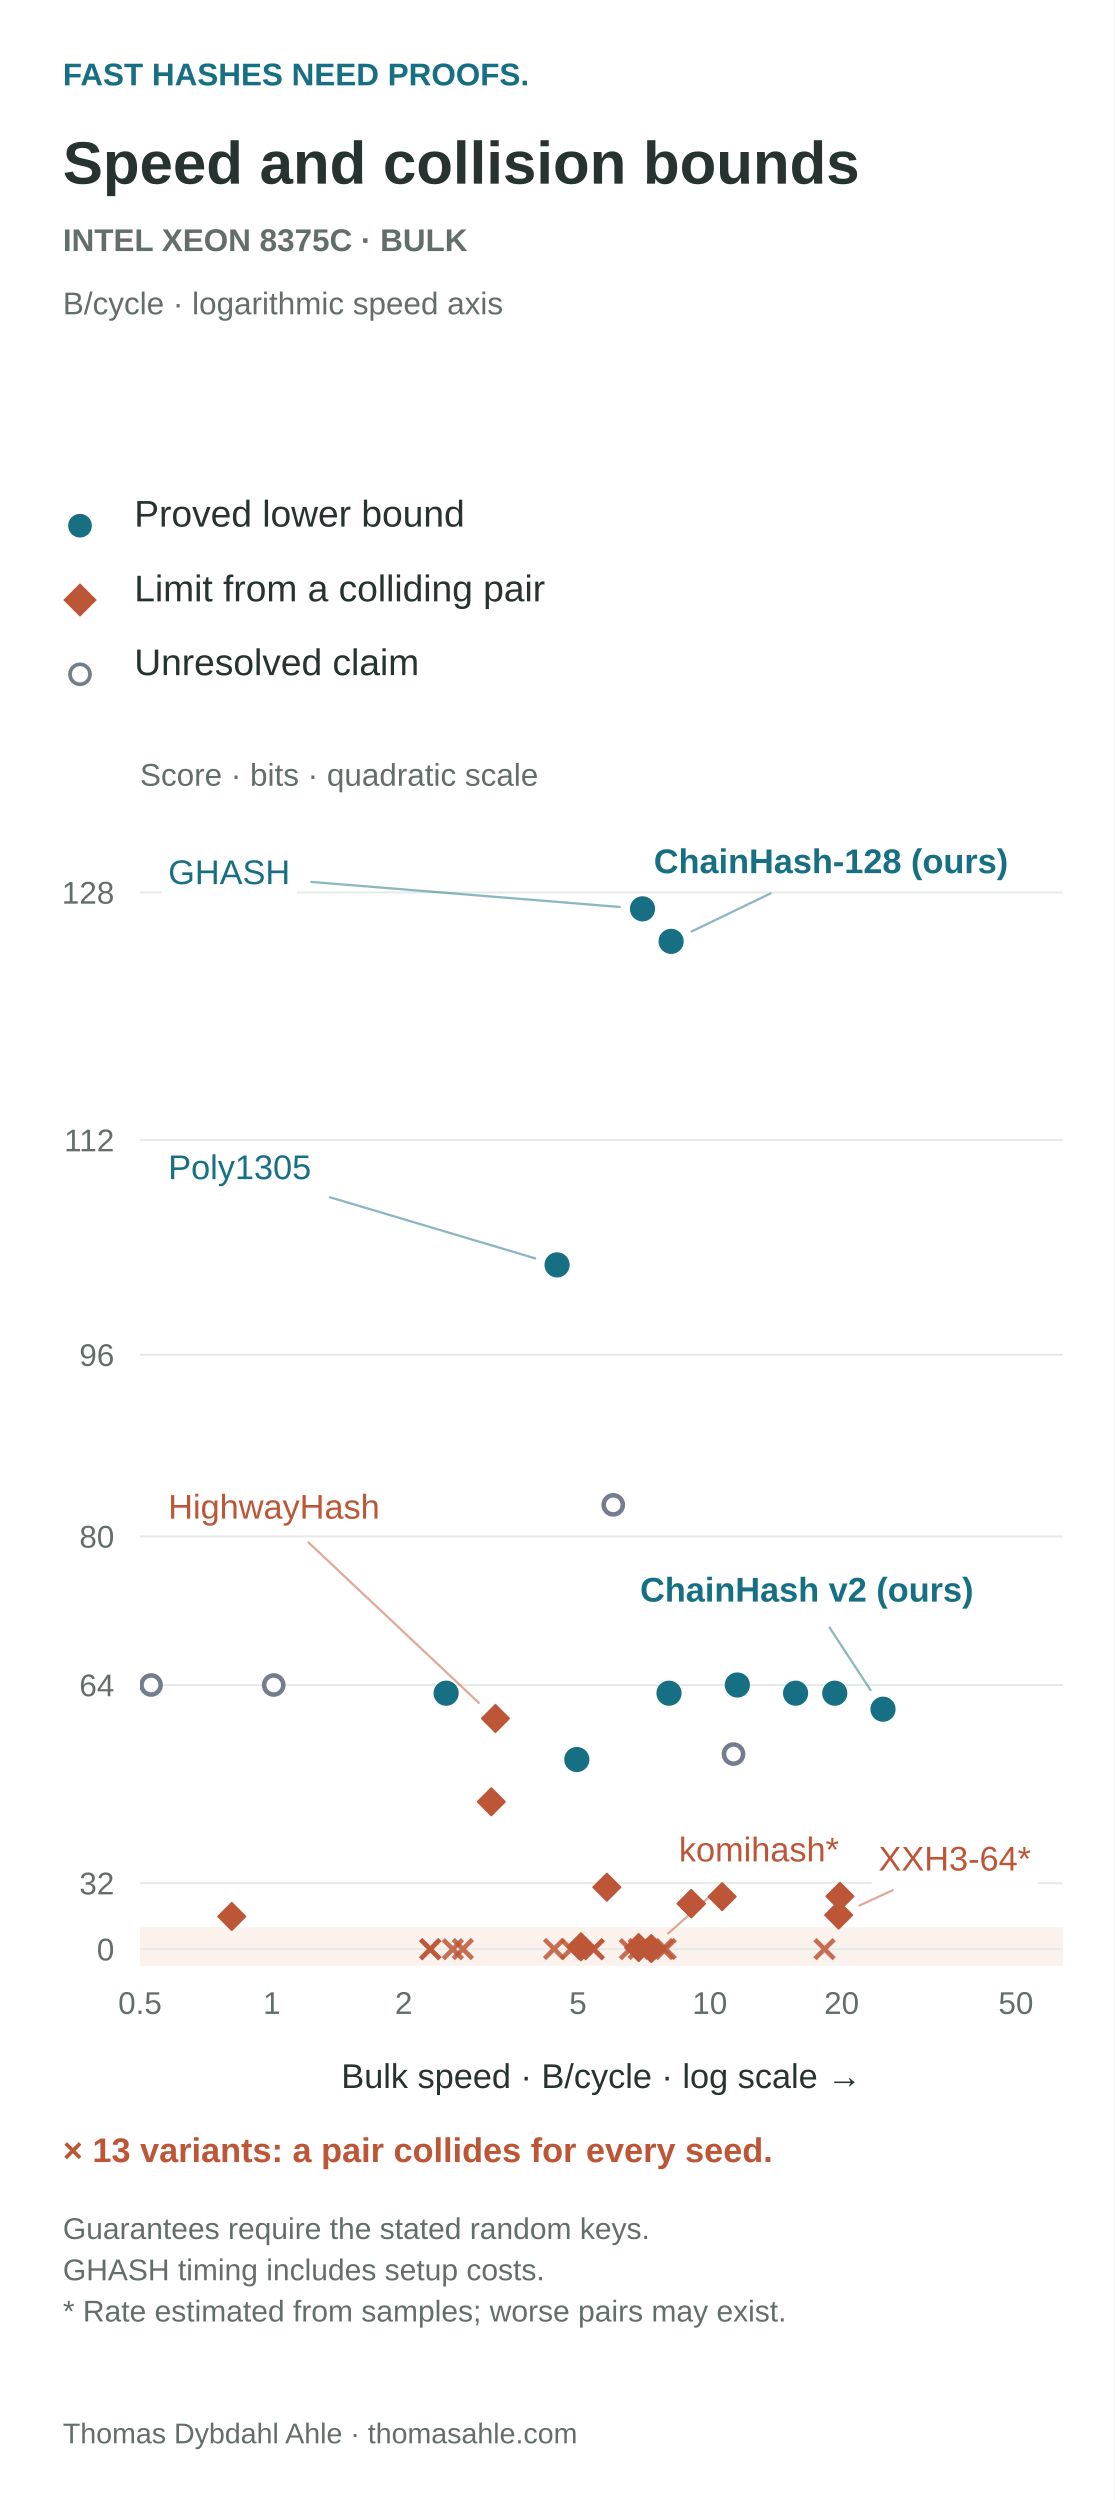
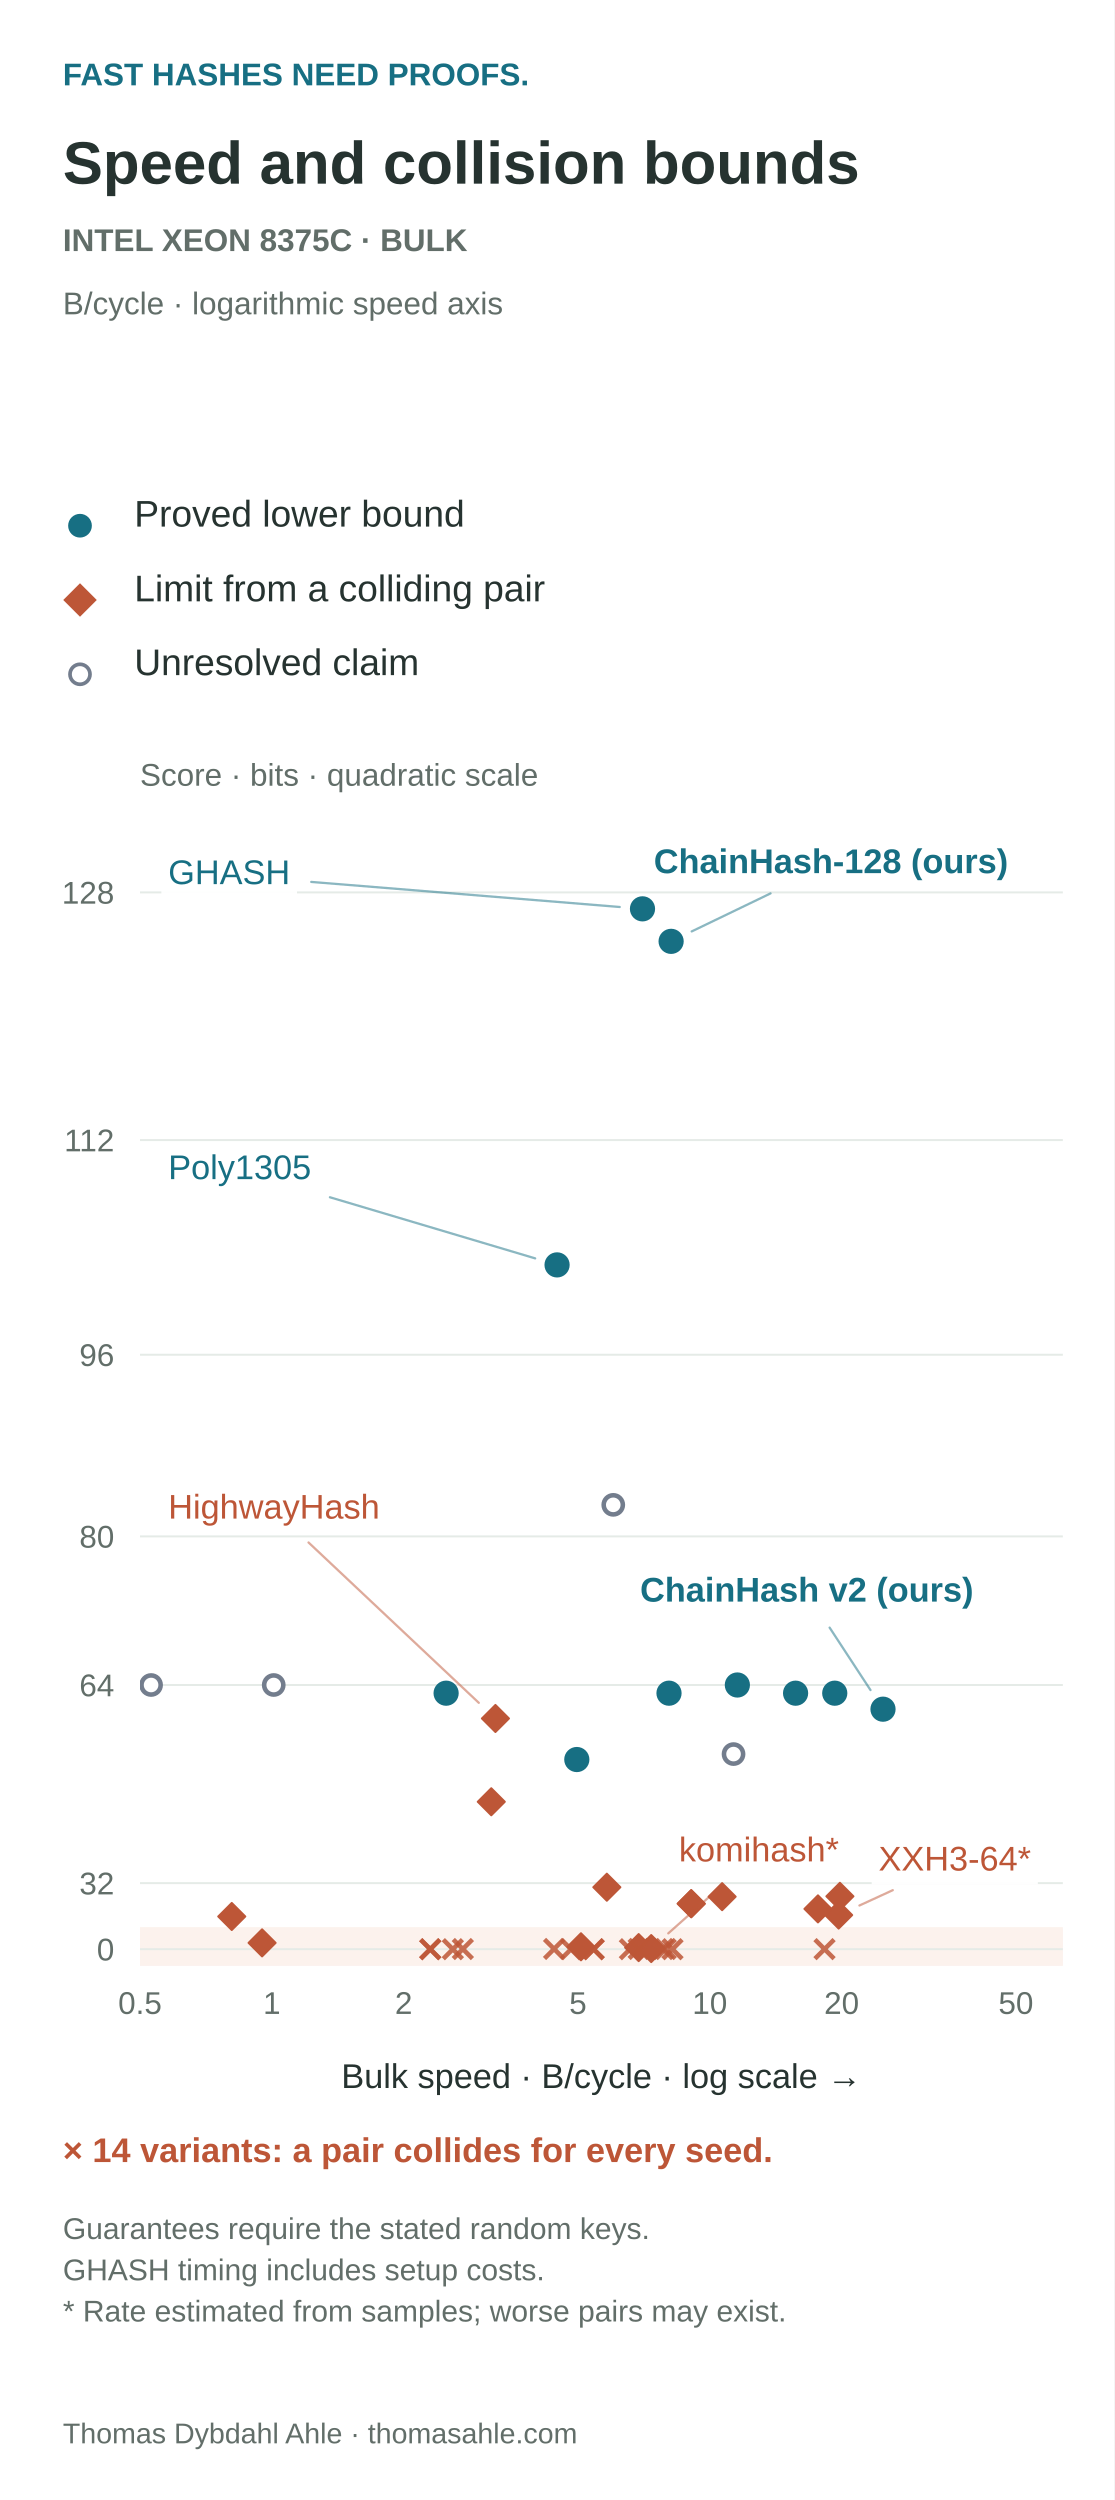
<svg xmlns="http://www.w3.org/2000/svg" xmlns:xlink="http://www.w3.org/1999/xlink" width="390pt" height="875pt" viewBox="0 0 390 875" version="1.1" role="img" aria-label="Fast hashes need proofs: collision bounds versus bulk speed on INTEL XEON 8375C. Quadratic collision-score scale; logarithmic speed axis.">
  <defs>
    <style type="text/css">*{stroke-linejoin: round; stroke-linecap: butt}</style>
  </defs>
  <g id="figure_1">
    <g id="patch_1">
      <path d="M 0 875  L 390 875  L 390 0  L 0 0  z " style="fill: #ffffff" />
    </g>
    <g id="axes_1">
      <g id="patch_2">
        <path d="M 49 688  L 372 688  L 372 295  L 49 295  z " style="fill: #ffffff" />
      </g>
      <g id="patch_3">
        <path d="M 49 688  L 372 688  L 372 674.996  L 49 674.996  z " clip-path="url(#p1d51c49882)" style="fill: #fcf2ed; stroke: #fcf2ed; stroke-linejoin: miter" />
      </g>
      <g id="matplotlib.axis_1">
        <g id="xtick_1">
          <g id="line2d_1" />
          <g id="text_1">
            <text style="fill: #626e69; font: 11px 'Arial', 'DejaVu Sans', sans-serif; text-anchor: middle" x="49" y="704.874" transform="rotate(-0 49 704.8736)">0.5</text>
          </g>
        </g>
        <g id="xtick_2">
          <g id="line2d_2" />
          <g id="text_2">
            <text style="fill: #626e69; font: 11px 'Arial', 'DejaVu Sans', sans-serif; text-anchor: middle" x="95.143" y="704.874" transform="rotate(-0 95.14286 704.8736)">1</text>
          </g>
        </g>
        <g id="xtick_3">
          <g id="line2d_3" />
          <g id="text_3">
            <text style="fill: #626e69; font: 11px 'Arial', 'DejaVu Sans', sans-serif; text-anchor: middle" x="141.286" y="704.874" transform="rotate(-0 141.2857 704.8736)">2</text>
          </g>
        </g>
        <g id="xtick_4">
          <g id="line2d_4" />
          <g id="text_4">
            <text style="fill: #626e69; font: 11px 'Arial', 'DejaVu Sans', sans-serif; text-anchor: middle" x="202.283" y="704.874" transform="rotate(-0 202.2833 704.8736)">5</text>
          </g>
        </g>
        <g id="xtick_5">
          <g id="line2d_5" />
          <g id="text_5">
            <text style="fill: #626e69; font: 11px 'Arial', 'DejaVu Sans', sans-serif; text-anchor: middle" x="248.426" y="704.874" transform="rotate(-0 248.4261 704.8736)">10</text>
          </g>
        </g>
        <g id="xtick_6">
          <g id="line2d_6" />
          <g id="text_6">
            <text style="fill: #626e69; font: 11px 'Arial', 'DejaVu Sans', sans-serif; text-anchor: middle" x="294.569" y="704.874" transform="rotate(-0 294.569 704.8736)">20</text>
          </g>
        </g>
        <g id="xtick_7">
          <g id="line2d_7" />
          <g id="text_7">
            <text style="fill: #626e69; font: 11px 'Arial', 'DejaVu Sans', sans-serif; text-anchor: middle" x="355.567" y="704.874" transform="rotate(-0 355.5665 704.8736)">50</text>
          </g>
        </g>
        <g id="text_8">
          <text style="fill: #263330; font: 12px 'Arial', 'DejaVu Sans', sans-serif; text-anchor: middle" x="210.5" y="730.795" transform="rotate(-0 210.5 730.7955)">Bulk speed · B/cycle · log scale  →</text>
        </g>
      </g>
      <g id="matplotlib.axis_2">
        <g id="ytick_1">
          <g id="line2d_8">
            <path d="M 49 682.221  L 372 682.221  " clip-path="url(#p1d51c49882)" style="fill: none; stroke: #e5ebe7; stroke-width: 0.7; stroke-linecap: square" />
          </g>
          <g id="line2d_9" />
          <g id="text_9">
            <text style="fill: #626e69; font: 11px 'Arial', 'DejaVu Sans', sans-serif; text-anchor: end" x="40" y="686.157" transform="rotate(-0 40 686.1574)">0</text>
          </g>
        </g>
        <g id="ytick_2">
          <g id="line2d_10">
            <path d="M 49 659.103  L 372 659.103  " clip-path="url(#p1d51c49882)" style="fill: none; stroke: #e5ebe7; stroke-width: 0.7; stroke-linecap: square" />
          </g>
          <g id="line2d_11" />
          <g id="text_10">
            <text style="fill: #626e69; font: 11px 'Arial', 'DejaVu Sans', sans-serif; text-anchor: end" x="40" y="663.04" transform="rotate(-0 40 663.0397)">32</text>
          </g>
        </g>
        <g id="ytick_3">
          <g id="line2d_12">
            <path d="M 49 589.75  L 372 589.75  " clip-path="url(#p1d51c49882)" style="fill: none; stroke: #e5ebe7; stroke-width: 0.7; stroke-linecap: square" />
          </g>
          <g id="line2d_13" />
          <g id="text_11">
            <text style="fill: #626e69; font: 11px 'Arial', 'DejaVu Sans', sans-serif; text-anchor: end" x="40" y="593.687" transform="rotate(-0 40 593.6868)">64</text>
          </g>
        </g>
        <g id="ytick_4">
          <g id="line2d_14">
            <path d="M 49 537.735  L 372 537.735  " clip-path="url(#p1d51c49882)" style="fill: none; stroke: #e5ebe7; stroke-width: 0.7; stroke-linecap: square" />
          </g>
          <g id="line2d_15" />
          <g id="text_12">
            <text style="fill: #626e69; font: 11px 'Arial', 'DejaVu Sans', sans-serif; text-anchor: end" x="40" y="541.672" transform="rotate(-0 40 541.6721)">80</text>
          </g>
        </g>
        <g id="ytick_5">
          <g id="line2d_16">
            <path d="M 49 474.162  L 372 474.162  " clip-path="url(#p1d51c49882)" style="fill: none; stroke: #e5ebe7; stroke-width: 0.7; stroke-linecap: square" />
          </g>
          <g id="line2d_17" />
          <g id="text_13">
            <text style="fill: #626e69; font: 11px 'Arial', 'DejaVu Sans', sans-serif; text-anchor: end" x="40" y="478.099" transform="rotate(-0 40 478.0986)">96</text>
          </g>
        </g>
        <g id="ytick_6">
          <g id="line2d_18">
            <path d="M 49 399.029  L 372 399.029  " clip-path="url(#p1d51c49882)" style="fill: none; stroke: #e5ebe7; stroke-width: 0.7; stroke-linecap: square" />
          </g>
          <g id="line2d_19" />
          <g id="text_14">
            <text style="fill: #626e69; font: 11px 'Arial', 'DejaVu Sans', sans-serif; text-anchor: end" x="40" y="402.966" transform="rotate(-0 40 402.9662)">112</text>
          </g>
        </g>
        <g id="ytick_7">
          <g id="line2d_20">
            <path d="M 49 312.338  L 372 312.338  " clip-path="url(#p1d51c49882)" style="fill: none; stroke: #e5ebe7; stroke-width: 0.7; stroke-linecap: square" />
          </g>
          <g id="line2d_21" />
          <g id="text_15">
            <text style="fill: #626e69; font: 11px 'Arial', 'DejaVu Sans', sans-serif; text-anchor: end" x="40" y="316.275" transform="rotate(-0 40 316.275)">128</text>
          </g>
        </g>
      </g>
      <g id="point-city" data-point-id="city" data-speed="5.43" data-bits="0.0" tabindex="0" role="button" aria-label="CityHash64 v1.1.1: 0 bits bits; 5.43 B/cycle. Inspect result.">
        <defs>
          <path id="mbed47526d4" d="M -3.354 3.354  L 3.354 -3.354  M -3.354 -3.354  L 3.354 3.354  " style="stroke: #bd5637; stroke-opacity: 0.85; stroke-width: 1.6" />
        </defs>
        <g clip-path="url(#p1d51c49882)">
          <use xlink:href="#mbed47526d4" x="207.775" y="682.221" style="fill: #bd5637; fill-opacity: 0.85; stroke: #bd5637; stroke-opacity: 0.85; stroke-width: 1.6" />
        </g>
        <circle cx="207.775" cy="682.221" r="12" fill="transparent" class="point-hit" />
        <circle cx="207.775" cy="682.221" r="10" fill="none" stroke="#263330" stroke-width="1.4" opacity="0" class="point-ring" />
      </g>
      <g id="point-farm" data-point-id="farm" data-speed="5.43" data-bits="0.0" tabindex="0" role="button" aria-label="FarmHash64 NA v1.1: 0 bits bits; 5.43 B/cycle. Inspect result.">
        <g clip-path="url(#p1d51c49882)">
          <use xlink:href="#mbed47526d4" x="207.775" y="682.221" style="fill: #bd5637; fill-opacity: 0.85; stroke: #bd5637; stroke-opacity: 0.85; stroke-width: 1.6" />
        </g>
        <circle cx="207.775" cy="682.221" r="12" fill="transparent" class="point-hit" />
        <circle cx="207.775" cy="682.221" r="10" fill="none" stroke="#263330" stroke-width="1.4" opacity="0" class="point-ring" />
      </g>
      <g id="point-murmur" data-point-id="murmur" data-speed="2.73" data-bits="1.584962500721156" tabindex="0" role="button" aria-label="MurmurHash3 x64_128: at most 1.59 bits (cap) bits; 2.73 B/cycle. Inspect result.">
        <g clip-path="url(#p1d51c49882)">
          <use xlink:href="#mbed47526d4" x="161.999" y="682.164" style="fill: #bd5637; fill-opacity: 0.85; stroke: #bd5637; stroke-opacity: 0.85; stroke-width: 1.6" />
        </g>
        <circle cx="161.999" cy="682.164" r="12" fill="transparent" class="point-hit" />
        <circle cx="161.999" cy="682.164" r="10" fill="none" stroke="#263330" stroke-width="1.4" opacity="0" class="point-ring" />
      </g>
      <g id="point-mx3" data-point-id="mx3" data-speed="4.82" data-bits="0.0" tabindex="0" role="button" aria-label="mx3 v3: 0 bits bits; 4.82 B/cycle. Inspect result.">
        <g clip-path="url(#p1d51c49882)">
          <use xlink:href="#mbed47526d4" x="199.843" y="682.221" style="fill: #bd5637; fill-opacity: 0.85; stroke: #bd5637; stroke-opacity: 0.85; stroke-width: 1.6" />
        </g>
        <circle cx="199.843" cy="682.221" r="12" fill="transparent" class="point-hit" />
        <circle cx="199.843" cy="682.221" r="10" fill="none" stroke="#263330" stroke-width="1.4" opacity="0" class="point-ring" />
      </g>
      <g id="point-fasthash-64" data-point-id="fasthash-64" data-speed="2.3" data-bits="0.0" tabindex="0" role="button" aria-label="fasthash-64: 0 bits bits; 2.3 B/cycle. Inspect result.">
        <g clip-path="url(#p1d51c49882)">
          <use xlink:href="#mbed47526d4" x="150.59" y="682.221" style="fill: #bd5637; fill-opacity: 0.85; stroke: #bd5637; stroke-opacity: 0.85; stroke-width: 1.6" />
        </g>
        <circle cx="150.59" cy="682.221" r="12" fill="transparent" class="point-hit" />
        <circle cx="150.59" cy="682.221" r="10" fill="none" stroke="#263330" stroke-width="1.4" opacity="0" class="point-ring" />
      </g>
      <g id="point-fasthash-32" data-point-id="fasthash-32" data-speed="2.3" data-bits="0.0" tabindex="0" role="button" aria-label="fasthash-32: 0 bits bits; 2.3 B/cycle. Inspect result.">
        <g clip-path="url(#p1d51c49882)">
          <use xlink:href="#mbed47526d4" x="150.59" y="682.221" style="fill: #bd5637; fill-opacity: 0.85; stroke: #bd5637; stroke-opacity: 0.85; stroke-width: 1.6" />
        </g>
        <circle cx="150.59" cy="682.221" r="12" fill="transparent" class="point-hit" />
        <circle cx="150.59" cy="682.221" r="10" fill="none" stroke="#263330" stroke-width="1.4" opacity="0" class="point-ring" />
      </g>
      <g id="point-muse" data-point-id="muse" data-speed="7.82" data-bits="1.584962500721156" tabindex="0" role="button" aria-label="MuseAir v0.3 (SMHasher3); current v2 untested: at most 1.59 bits (cap); version-bound to v0.3 bits; 7.82 B/cycle. Inspect result.">
        <g clip-path="url(#p1d51c49882)">
          <use xlink:href="#mbed47526d4" x="232.056" y="682.164" style="fill: #bd5637; fill-opacity: 0.85; stroke: #bd5637; stroke-opacity: 0.85; stroke-width: 1.6" />
        </g>
        <circle cx="232.056" cy="682.164" r="12" fill="transparent" class="point-hit" />
        <circle cx="232.056" cy="682.164" r="10" fill="none" stroke="#263330" stroke-width="1.4" opacity="0" class="point-ring" />
      </g>
      <g id="point-komi" data-point-id="komi" data-speed="7.35" data-bits="3.13512916189466" tabindex="0" role="button" aria-label="komihash v5.27 / v5.34: at most 3.14 bits (cap; sampled) bits; 7.35 B/cycle. Inspect result.">
        <defs>
          <path id="ma47640ded7" d="M -0 4.743  L 4.743 0  L 0 -4.743  L -4.743 -0  z " style="stroke: #bd5637; stroke-width: 0.7" />
        </defs>
        <g clip-path="url(#p1d51c49882)">
          <use xlink:href="#ma47640ded7" x="227.93" y="681.999" style="fill: #bd5637; stroke: #bd5637; stroke-width: 0.7" />
        </g>
        <circle cx="227.93" cy="681.999" r="12" fill="transparent" class="point-hit" />
        <circle cx="227.93" cy="681.999" r="10" fill="none" stroke="#263330" stroke-width="1.4" opacity="0" class="point-ring" />
      </g>
      <g id="point-t1ha" data-point-id="t1ha" data-speed="5.82" data-bits="31.0" tabindex="0" role="button" aria-label="t1ha2_atonce-64 v2.1.4: at most 31 bits (cap; sampled) bits; 5.82 B/cycle. Inspect result.">
        <g clip-path="url(#p1d51c49882)">
          <use xlink:href="#ma47640ded7" x="212.393" y="660.525" style="fill: #bd5637; stroke: #bd5637; stroke-width: 0.7" />
        </g>
        <circle cx="212.393" cy="660.525" r="12" fill="transparent" class="point-hit" />
        <circle cx="212.393" cy="660.525" r="10" fill="none" stroke="#263330" stroke-width="1.4" opacity="0" class="point-ring" />
      </g>
      <g id="point-a5" data-point-id="a5" data-speed="3.17" data-bits="47.80910046980944" tabindex="0" role="button" aria-label="a5hash v5.21, 64-bit: at most 47.81 bits (cap) bits; 3.17 B/cycle. Inspect result.">
        <g clip-path="url(#p1d51c49882)">
          <use xlink:href="#ma47640ded7" x="171.947" y="630.619" style="fill: #bd5637; stroke: #bd5637; stroke-width: 0.7" />
        </g>
        <circle cx="171.947" cy="630.619" r="12" fill="transparent" class="point-hit" />
        <circle cx="171.947" cy="630.619" r="10" fill="none" stroke="#263330" stroke-width="1.4" opacity="0" class="point-ring" />
      </g>
      <g id="point-a5wide" data-point-id="a5wide" data-speed="7.93" data-bits="1.584962500721156" tabindex="0" role="button" aria-label="a5hash v5.21, 128-bit: at most 1.59 bits (cap) bits; 7.93 B/cycle. Inspect result.">
        <g clip-path="url(#p1d51c49882)">
          <use xlink:href="#mbed47526d4" x="232.986" y="682.164" style="fill: #bd5637; fill-opacity: 0.85; stroke: #bd5637; stroke-opacity: 0.85; stroke-width: 1.6" />
        </g>
        <circle cx="232.986" cy="682.164" r="12" fill="transparent" class="point-hit" />
        <circle cx="232.986" cy="682.164" r="10" fill="none" stroke="#263330" stroke-width="1.4" opacity="0" class="point-ring" />
      </g>
      <g id="point-rapid3" data-point-id="rapid3" data-speed="10.67" data-bits="28.540568381362704" tabindex="0" role="button" aria-label="rapidhash v3: at most 28.5 bits (cap; sampled); 95% Poisson interval [27.7, 29.5] bits; 10.67 B/cycle. Inspect result.">
        <g clip-path="url(#p1d51c49882)">
          <use xlink:href="#ma47640ded7" x="252.743" y="663.831" style="fill: #bd5637; stroke: #bd5637; stroke-width: 0.7" />
        </g>
        <circle cx="252.743" cy="663.831" r="12" fill="transparent" class="point-hit" />
        <circle cx="252.743" cy="663.831" r="10" fill="none" stroke="#263330" stroke-width="1.4" opacity="0" class="point-ring" />
      </g>
      <g id="point-foldhash-fast" data-point-id="foldhash-fast" data-speed="9.07" data-bits="26.57111644798981" tabindex="0" role="button" aria-label="foldhash-fast 0.2.0: at most 26.5711 bits (cap; sampled); 95% Poisson [26.5173, 26.6255] bits; 9.07 B/cycle. Inspect result.">
        <g clip-path="url(#p1d51c49882)">
          <use xlink:href="#ma47640ded7" x="241.928" y="666.282" style="fill: #bd5637; stroke: #bd5637; stroke-width: 0.7" />
        </g>
        <circle cx="241.928" cy="666.282" r="12" fill="transparent" class="point-hit" />
        <circle cx="241.928" cy="666.282" r="10" fill="none" stroke="#263330" stroke-width="1.4" opacity="0" class="point-ring" />
      </g>
      <g id="point-foldhash-quality" data-point-id="foldhash-quality" data-speed="9.07" data-bits="26.557056504151273" tabindex="0" role="button" aria-label="foldhash-quality 0.2.0: at most 26.5571 bits (cap; sampled); 95% Poisson [26.4499, 26.6663] bits; 9.07 B/cycle. Inspect result.">
        <g clip-path="url(#p1d51c49882)">
          <use xlink:href="#ma47640ded7" x="241.928" y="666.298" style="fill: #bd5637; stroke: #bd5637; stroke-width: 0.7" />
        </g>
        <circle cx="241.928" cy="666.298" r="12" fill="transparent" class="point-hit" />
        <circle cx="241.928" cy="666.298" r="10" fill="none" stroke="#263330" stroke-width="1.4" opacity="0" class="point-ring" />
      </g>
      <g id="point-mum" data-point-id="mum" data-speed="6.57" data-bits="0.0" tabindex="0" role="button" aria-label="MUM v3: 0 bits bits; 6.57 B/cycle. Inspect result.">
        <g clip-path="url(#p1d51c49882)">
          <use xlink:href="#mbed47526d4" x="220.462" y="682.221" style="fill: #bd5637; fill-opacity: 0.85; stroke: #bd5637; stroke-opacity: 0.85; stroke-width: 1.6" />
        </g>
        <circle cx="220.462" cy="682.221" r="12" fill="transparent" class="point-hit" />
        <circle cx="220.462" cy="682.221" r="10" fill="none" stroke="#263330" stroke-width="1.4" opacity="0" class="point-ring" />
      </g>
      <g id="point-mir" data-point-id="mir" data-speed="2.59" data-bits="0.0" tabindex="0" role="button" aria-label="mir.exact / mir.inexact: 0 bits bits; 2.59 B/cycle. Inspect result.">
        <g clip-path="url(#p1d51c49882)">
          <use xlink:href="#mbed47526d4" x="158.495" y="682.221" style="fill: #bd5637; fill-opacity: 0.85; stroke: #bd5637; stroke-opacity: 0.85; stroke-width: 1.6" />
        </g>
        <circle cx="158.495" cy="682.221" r="12" fill="transparent" class="point-hit" />
        <circle cx="158.495" cy="682.221" r="10" fill="none" stroke="#263330" stroke-width="1.4" opacity="0" class="point-ring" />
      </g>
      <g id="point-xxh3-64" data-point-id="xxh3-64" data-speed="19.69" data-bits="23.008478153924305" tabindex="0" role="button" aria-label="XXH3-64 0.8.3: at most 23.01 bits (cap; 95% interval 22.919839043866432–23.098503065606845) bits; 19.69 B/cycle. Inspect result.">
        <g clip-path="url(#p1d51c49882)">
          <use xlink:href="#ma47640ded7" x="293.529" y="670.269" style="fill: #bd5637; stroke: #bd5637; stroke-width: 0.7" />
        </g>
        <circle cx="293.529" cy="670.269" r="12" fill="transparent" class="point-hit" />
        <circle cx="293.529" cy="670.269" r="10" fill="none" stroke="#263330" stroke-width="1.4" opacity="0" class="point-ring" />
      </g>
      <g id="point-xxh3-128" data-point-id="xxh3-128" data-speed="19.82" data-bits="28.634" tabindex="0" role="button" aria-label="XXH3-128 0.8.3: at most 28.6 bits (cap; sampled); 95% Poisson interval [28.4, 28.9] bits; 19.82 B/cycle. Inspect result.">
        <g clip-path="url(#p1d51c49882)">
          <use xlink:href="#ma47640ded7" x="293.967" y="663.711" style="fill: #bd5637; stroke: #bd5637; stroke-width: 0.7" />
        </g>
        <circle cx="293.967" cy="663.711" r="12" fill="transparent" class="point-hit" />
        <circle cx="293.967" cy="663.711" r="10" fill="none" stroke="#263330" stroke-width="1.4" opacity="0" class="point-ring" />
      </g>
      <g id="point-highway" data-point-id="highway" data-speed="3.24" data-bits="59.8075787461754" tabindex="0" role="button" aria-label="HighwayHash-64, frozen: at most 59.81 bits (cap) bits; 3.24 B/cycle. Inspect result.">
        <g clip-path="url(#p1d51c49882)">
          <use xlink:href="#ma47640ded7" x="173.401" y="601.468" style="fill: #bd5637; stroke: #bd5637; stroke-width: 0.7" />
        </g>
        <circle cx="173.401" cy="601.468" r="12" fill="transparent" class="point-hit" />
        <circle cx="173.401" cy="601.468" r="10" fill="none" stroke="#263330" stroke-width="1.4" opacity="0" class="point-ring" />
      </g>
      <g id="point-spooky" data-point-id="spooky" data-speed="5.08" data-bits="6.129270753827899" tabindex="0" role="button" aria-label="SpookyHash V2-64: at most 6.13 bits (cap; sampled) bits; 5.08 B/cycle. Inspect result.">
        <g clip-path="url(#p1d51c49882)">
          <use xlink:href="#ma47640ded7" x="203.34" y="681.372" style="fill: #bd5637; stroke: #bd5637; stroke-width: 0.7" />
        </g>
        <circle cx="203.34" cy="681.372" r="12" fill="transparent" class="point-hit" />
        <circle cx="203.34" cy="681.372" r="10" fill="none" stroke="#263330" stroke-width="1.4" opacity="0" class="point-ring" />
      </g>
      <g id="point-pengyhash" data-point-id="pengyhash" data-speed="4.41" data-bits="2.0" tabindex="0" role="button" aria-label="pengyhash v0.3: at most 2 bits (cap) bits; 4.41 B/cycle. Inspect result.">
        <g clip-path="url(#p1d51c49882)">
          <use xlink:href="#mbed47526d4" x="193.925" y="682.13" style="fill: #bd5637; fill-opacity: 0.85; stroke: #bd5637; stroke-opacity: 0.85; stroke-width: 1.6" />
        </g>
        <circle cx="193.925" cy="682.13" r="12" fill="transparent" class="point-hit" />
        <circle cx="193.925" cy="682.13" r="10" fill="none" stroke="#263330" stroke-width="1.4" opacity="0" class="point-ring" />
      </g>
      <g id="point-nmhash32" data-point-id="nmhash32" data-speed="6.88" data-bits="4.993026634712533" tabindex="0" role="button" aria-label="nmhash32 v2: at most 4.994 bits (cap) bits; 6.88 B/cycle. Inspect result.">
        <g clip-path="url(#p1d51c49882)">
          <use xlink:href="#ma47640ded7" x="223.531" y="681.658" style="fill: #bd5637; stroke: #bd5637; stroke-width: 0.7" />
        </g>
        <circle cx="223.531" cy="681.658" r="12" fill="transparent" class="point-hit" />
        <circle cx="223.531" cy="681.658" r="10" fill="none" stroke="#263330" stroke-width="1.4" opacity="0" class="point-ring" />
      </g>
      <g id="point-nmhash32x" data-point-id="nmhash32x" data-speed="6.88" data-bits="2.0" tabindex="0" role="button" aria-label="nmhash32x v2: at most 2 bits (cap) bits; 6.88 B/cycle. Inspect result.">
        <g clip-path="url(#p1d51c49882)">
          <use xlink:href="#mbed47526d4" x="223.531" y="682.13" style="fill: #bd5637; fill-opacity: 0.85; stroke: #bd5637; stroke-opacity: 0.85; stroke-width: 1.6" />
        </g>
        <circle cx="223.531" cy="682.13" r="12" fill="transparent" class="point-hit" />
        <circle cx="223.531" cy="682.13" r="10" fill="none" stroke="#263330" stroke-width="1.4" opacity="0" class="point-ring" />
      </g>
      <g id="point-gx" data-point-id="gx" data-speed="18.28" data-bits="1.0" tabindex="0" role="button" aria-label="gxhash-64 v3.5.0: at most 1 bits (cap) bits; 18.28 B/cycle. Inspect result.">
        <g clip-path="url(#p1d51c49882)">
          <use xlink:href="#mbed47526d4" x="288.583" y="682.198" style="fill: #bd5637; fill-opacity: 0.85; stroke: #bd5637; stroke-opacity: 0.85; stroke-width: 1.6" />
        </g>
        <circle cx="288.583" cy="682.198" r="12" fill="transparent" class="point-hit" />
        <circle cx="288.583" cy="682.198" r="10" fill="none" stroke="#263330" stroke-width="1.4" opacity="0" class="point-ring" />
      </g>
      <g id="point-ahash" data-point-id="ahash" data-speed="0.81" data-bits="22.5222" tabindex="0" role="button" aria-label="aHash 0.8.12, AES path: at most 22.52 bits (cap; sampled); 95% ≈ ±0.02 bits bits; 0.81 B/cycle. Inspect result.">
        <g clip-path="url(#p1d51c49882)">
          <use xlink:href="#ma47640ded7" x="81.115" y="670.769" style="fill: #bd5637; stroke: #bd5637; stroke-width: 0.7" />
        </g>
        <circle cx="81.115" cy="670.769" r="12" fill="transparent" class="point-hit" />
        <circle cx="81.115" cy="670.769" r="10" fill="none" stroke="#263330" stroke-width="1.4" opacity="0" class="point-ring" />
      </g>
      <g id="point-siphash-1-3" data-point-id="siphash-1-3" data-speed="1.01" data-bits="64" tabindex="0" role="button" aria-label="SipHash-1-3: 64 bits · cryptographic assumption; best known attack far below 2^-64 (see records/siphash/) bits; 1.01 B/cycle. Inspect result.">
        <defs>
          <path id="m716f67a578" d="M 0 3.354  C 0.89 3.354 1.743 3.001 2.372 2.372  C 3.001 1.743 3.354 0.89 3.354 0  C 3.354 -0.89 3.001 -1.743 2.372 -2.372  C 1.743 -3.001 0.89 -3.354 0 -3.354  C -0.89 -3.354 -1.743 -3.001 -2.372 -2.372  C -3.001 -1.743 -3.354 -0.89 -3.354 0  C -3.354 0.89 -3.001 1.743 -2.372 2.372  C -1.743 3.001 -0.89 3.354 0 3.354  z " style="stroke: #737d8d; stroke-width: 1.6" />
        </defs>
        <g clip-path="url(#p1d51c49882)">
          <use xlink:href="#m716f67a578" x="95.805" y="589.75" style="fill: #ffffff; stroke: #737d8d; stroke-width: 1.6" />
        </g>
        <circle cx="95.805" cy="589.75" r="12" fill="transparent" class="point-hit" />
        <circle cx="95.805" cy="589.75" r="10" fill="none" stroke="#263330" stroke-width="1.4" opacity="0" class="point-ring" />
      </g>
      <g id="point-siphash-2-4" data-point-id="siphash-2-4" data-speed="0.53" data-bits="64" tabindex="0" role="button" aria-label="SipHash-2-4: 64 bits · cryptographic assumption; best known attack far below 2^-64 (see records/siphash/) bits; 0.53 B/cycle. Inspect result.">
        <g clip-path="url(#p1d51c49882)">
          <use xlink:href="#m716f67a578" x="52.879" y="589.75" style="fill: #ffffff; stroke: #737d8d; stroke-width: 1.6" />
        </g>
        <circle cx="52.879" cy="589.75" r="12" fill="transparent" class="point-hit" />
        <circle cx="52.879" cy="589.75" r="10" fill="none" stroke="#263330" stroke-width="1.4" opacity="0" class="point-ring" />
      </g>
+       <g id="point-go-maphash" data-point-id="go-maphash" data-speed="17.66" data-bits="25.0" tabindex="0" role="button" aria-label="Go runtime map hash / hash/maphash (go1.27.1, amd64 AES path): at most 25.0 bits (cap; analytic trail 2^-24, measured 2^-23.96); 95% Poisson on the verifier sample [24.61, 25.33] bits; 17.66 B/cycle. Inspect result.">
+         <g clip-path="url(#p1d51c49882)">
+           <use xlink:href="#ma47640ded7" x="286.286" y="668.111" style="fill: #bd5637; stroke: #bd5637; stroke-width: 0.7" />
+         </g>
+         <circle cx="286.286" cy="668.111" r="12" fill="transparent" class="point-hit" />
+         <circle cx="286.286" cy="668.111" r="10" fill="none" stroke="#263330" stroke-width="1.4" opacity="0" class="point-ring" />
+       </g>
+       <g id="point-abseil-hash" data-point-id="abseil-hash" data-speed="8.22" data-bits="0.0" tabindex="0" role="button" aria-label="absl::Hash (abseil-cpp 20260817.0 / HEAD 73d2688): 0 bits (key-free pair at L = 1) bits; 8.22 B/cycle. Inspect result.">
+         <g clip-path="url(#p1d51c49882)">
+           <use xlink:href="#mbed47526d4" x="235.377" y="682.221" style="fill: #bd5637; fill-opacity: 0.85; stroke: #bd5637; stroke-opacity: 0.85; stroke-width: 1.6" />
+         </g>
+         <circle cx="235.377" cy="682.221" r="12" fill="transparent" class="point-hit" />
+         <circle cx="235.377" cy="682.221" r="10" fill="none" stroke="#263330" stroke-width="1.4" opacity="0" class="point-ring" />
+       </g>
+       <g id="point-dotnet-marvin" data-point-id="dotnet-marvin" data-speed="0.95" data-bits="9.907221893728378" tabindex="0" role="button" aria-label="Marvin32 (.NET 10 string.GetHashCode): at most 9.91 bits (sampled cap); 95% Poisson interval [9.9063, 9.9082] bits; 0.95 B/cycle. Inspect result.">
+         <g clip-path="url(#p1d51c49882)">
+           <use xlink:href="#ma47640ded7" x="91.728" y="680.005" style="fill: #bd5637; stroke: #bd5637; stroke-width: 0.7" />
+         </g>
+         <circle cx="91.728" cy="680.005" r="12" fill="transparent" class="point-hit" />
+         <circle cx="91.728" cy="680.005" r="10" fill="none" stroke="#263330" stroke-width="1.4" opacity="0" class="point-ring" />
+       </g>
      <g id="point-polymur" data-point-id="polymur" data-speed="4.97" data-bits="54.22679349755191" tabindex="0" role="button" aria-label="PolymurHash 2.0: ≥ 54.2267 bits (proved) bits; 4.97 B/cycle. Inspect result.">
        <defs>
          <path id="m587f84937d" d="M 0 4.062  C 1.077 4.062 2.111 3.634 2.872 2.872  C 3.634 2.111 4.062 1.077 4.062 0  C 4.062 -1.077 3.634 -2.111 2.872 -2.872  C 2.111 -3.634 1.077 -4.062 0 -4.062  C -1.077 -4.062 -2.111 -3.634 -2.872 -2.872  C -3.634 -2.111 -4.062 -1.077 -4.062 0  C -4.062 1.077 -3.634 2.111 -2.872 2.872  C -2.111 3.634 -1.077 4.062 0 4.062  z " style="stroke: #176f83; stroke-width: 0.7" />
        </defs>
        <g clip-path="url(#p1d51c49882)">
          <use xlink:href="#m587f84937d" x="201.883" y="615.835" style="fill: #176f83; stroke: #176f83; stroke-width: 0.7" />
        </g>
        <circle cx="201.883" cy="615.835" r="12" fill="transparent" class="point-hit" />
        <circle cx="201.883" cy="615.835" r="10" fill="none" stroke="#263330" stroke-width="1.4" opacity="0" class="point-ring" />
      </g>
      <g id="point-poly1305" data-point-id="poly1305" data-speed="4.48" data-bits="103" tabindex="0" role="button" aria-label="Poly1305: ≥ 103 bits (proved) bits; 4.48 B/cycle. Inspect result.">
        <g clip-path="url(#p1d51c49882)">
          <use xlink:href="#m587f84937d" x="194.973" y="442.714" style="fill: #176f83; stroke: #176f83; stroke-width: 0.7" />
        </g>
        <circle cx="194.973" cy="442.714" r="12" fill="transparent" class="point-hit" />
        <circle cx="194.973" cy="442.714" r="10" fill="none" stroke="#263330" stroke-width="1.4" opacity="0" class="point-ring" />
      </g>
      <g id="point-ghash" data-point-id="ghash" data-speed="7.02" data-bits="127" tabindex="0" role="button" aria-label="GHASH: ≥ 127 bits (proved) bits; 7.02 B/cycle. Inspect result.">
        <g clip-path="url(#p1d51c49882)">
          <use xlink:href="#m587f84937d" x="224.872" y="318.095" style="fill: #176f83; stroke: #176f83; stroke-width: 0.7" />
        </g>
        <circle cx="224.872" cy="318.095" r="12" fill="transparent" class="point-hit" />
        <circle cx="224.872" cy="318.095" r="10" fill="none" stroke="#263330" stroke-width="1.4" opacity="0" class="point-ring" />
      </g>
      <g id="point-halftimehash-64" data-point-id="halftimehash-64" data-speed="2.5" data-bits="63" tabindex="0" role="button" aria-label="HalftimeHash 64: ≥ 63 bits (proved) bits; 2.5 B/cycle. Inspect result.">
        <g clip-path="url(#p1d51c49882)">
          <use xlink:href="#m587f84937d" x="156.14" y="592.617" style="fill: #176f83; stroke: #176f83; stroke-width: 0.7" />
        </g>
        <circle cx="156.14" cy="592.617" r="12" fill="transparent" class="point-hit" />
        <circle cx="156.14" cy="592.617" r="10" fill="none" stroke="#263330" stroke-width="1.4" opacity="0" class="point-ring" />
      </g>
      <g id="point-halftimehash-128" data-point-id="halftimehash-128" data-speed="8.07" data-bits="63" tabindex="0" role="button" aria-label="HalftimeHash 128: ≥ 63 bits (proved) bits; 8.07 B/cycle. Inspect result.">
        <g clip-path="url(#p1d51c49882)">
          <use xlink:href="#m587f84937d" x="234.151" y="592.617" style="fill: #176f83; stroke: #176f83; stroke-width: 0.7" />
        </g>
        <circle cx="234.151" cy="592.617" r="12" fill="transparent" class="point-hit" />
        <circle cx="234.151" cy="592.617" r="10" fill="none" stroke="#263330" stroke-width="1.4" opacity="0" class="point-ring" />
      </g>
      <g id="point-halftimehash-256" data-point-id="halftimehash-256" data-speed="15.7" data-bits="63" tabindex="0" role="button" aria-label="HalftimeHash 256: ≥ 63 bits (proved) bits; 15.7 B/cycle. Inspect result.">
        <g clip-path="url(#p1d51c49882)">
          <use xlink:href="#m587f84937d" x="278.454" y="592.617" style="fill: #176f83; stroke: #176f83; stroke-width: 0.7" />
        </g>
        <circle cx="278.454" cy="592.617" r="12" fill="transparent" class="point-hit" />
        <circle cx="278.454" cy="592.617" r="10" fill="none" stroke="#263330" stroke-width="1.4" opacity="0" class="point-ring" />
      </g>
      <g id="point-halftimehash-512" data-point-id="halftimehash-512" data-speed="19.29" data-bits="63" tabindex="0" role="button" aria-label="HalftimeHash 512: ≥ 63 bits (proved) bits; 19.29 B/cycle. Inspect result.">
        <g clip-path="url(#p1d51c49882)">
          <use xlink:href="#m587f84937d" x="292.163" y="592.617" style="fill: #176f83; stroke: #176f83; stroke-width: 0.7" />
        </g>
        <circle cx="292.163" cy="592.617" r="12" fill="transparent" class="point-hit" />
        <circle cx="292.163" cy="592.617" r="10" fill="none" stroke="#263330" stroke-width="1.4" opacity="0" class="point-ring" />
      </g>
      <g id="point-umash" data-point-id="umash" data-speed="11.33" data-bits="55" tabindex="0" role="button" aria-label="UMASH-64: 55 (claimed) bits; 11.33 B/cycle. Inspect result.">
        <g clip-path="url(#p1d51c49882)">
          <use xlink:href="#m716f67a578" x="256.739" y="613.929" style="fill: #ffffff; stroke: #737d8d; stroke-width: 1.6" />
        </g>
        <circle cx="256.739" cy="613.929" r="12" fill="transparent" class="point-hit" />
        <circle cx="256.739" cy="613.929" r="10" fill="none" stroke="#263330" stroke-width="1.4" opacity="0" class="point-ring" />
      </g>
      <g id="point-umash128" data-point-id="umash128" data-speed="6.02" data-bits="83" tabindex="0" role="button" aria-label="UMASH-128 fingerprint: 83 (claimed) bits; 6.02 B/cycle. Inspect result.">
        <g clip-path="url(#p1d51c49882)">
          <use xlink:href="#m716f67a578" x="214.642" y="526.696" style="fill: #ffffff; stroke: #737d8d; stroke-width: 1.6" />
        </g>
        <circle cx="214.642" cy="526.696" r="12" fill="transparent" class="point-hit" />
        <circle cx="214.642" cy="526.696" r="10" fill="none" stroke="#263330" stroke-width="1.4" opacity="0" class="point-ring" />
      </g>
      <g id="point-clhash" data-point-id="clhash" data-speed="11.56" data-bits="64" tabindex="0" role="button" aria-label="CLHASH: ≥ 64 bits (proved) bits; 11.56 B/cycle. Inspect result.">
        <g clip-path="url(#p1d51c49882)">
          <use xlink:href="#m587f84937d" x="258.076" y="589.75" style="fill: #176f83; stroke: #176f83; stroke-width: 0.7" />
        </g>
        <circle cx="258.076" cy="589.75" r="12" fill="transparent" class="point-hit" />
        <circle cx="258.076" cy="589.75" r="10" fill="none" stroke="#263330" stroke-width="1.4" opacity="0" class="point-ring" />
      </g>
      <g id="point-chain-v2" data-point-id="chain-v2" data-speed="24.86" data-bits="61" tabindex="0" role="button" aria-label="ChainHash v2 (ours), 1 KB blocks: ≥ 61 bits · model A bits; 24.86 B/cycle. Inspect result.">
        <g clip-path="url(#p1d51c49882)">
          <use xlink:href="#m587f84937d" x="309.05" y="598.216" style="fill: #176f83; stroke: #176f83; stroke-width: 0.7" />
        </g>
        <circle cx="309.05" cy="598.216" r="12" fill="transparent" class="point-hit" />
        <circle cx="309.05" cy="598.216" r="10" fill="none" stroke="#263330" stroke-width="1.4" opacity="0" class="point-ring" />
      </g>
      <g id="point-chain128" data-point-id="chain128" data-speed="8.16" data-bits="125" tabindex="0" role="button" aria-label="ChainHash-128 (ours), 512 B blocks: ≥ 125 bits · model A bits; 8.16 B/cycle. Inspect result.">
        <g clip-path="url(#p1d51c49882)">
          <use xlink:href="#m587f84937d" x="234.89" y="329.473" style="fill: #176f83; stroke: #176f83; stroke-width: 0.7" />
        </g>
        <circle cx="234.89" cy="329.473" r="12" fill="transparent" class="point-hit" />
        <circle cx="234.89" cy="329.473" r="10" fill="none" stroke="#263330" stroke-width="1.4" opacity="0" class="point-ring" />
      </g>
      <g id="leader-ghash" data-leader-for="ghash">
        <path d="M 108.94 308.671  Q 162.921 313.059 216.901 317.447  " style="fill: none; opacity: 0.5; stroke: #176f83; stroke-width: 0.8; stroke-linecap: round" />
      </g>
      <g id="label-ghash" data-label-for="ghash" data-label-key="ghash">
        <g id="patch_4">
          <path d="M 56.48 314.223  L 103.955 314.223  L 103.955 298.449  L 56.48 298.449  z " style="fill: #ffffff; opacity: 0.96" />
        </g>
        <text style="fill: #176f83; font: 12px 'Arial', 'DejaVu Sans', sans-serif; text-anchor: start" x="58.88" y="309.438" transform="rotate(-0 58.88033 309.4384)">GHASH</text>
      </g>
      <g id="leader-poly1305" data-leader-for="poly1305">
        <path d="M 115.473 419.041  Q 151.388 429.736 187.304 440.43  " style="fill: none; opacity: 0.5; stroke: #176f83; stroke-width: 0.8; stroke-linecap: round" />
      </g>
      <g id="label-poly1305" data-label-for="poly1305" data-label-key="poly1305">
        <g id="patch_5">
          <path d="M 56.48 417.614  L 111.317 417.614  L 111.317 401.664  L 56.48 401.664  z " style="fill: #ffffff; opacity: 0.96" />
        </g>
        <text style="fill: #176f83; font: 12px 'Arial', 'DejaVu Sans', sans-serif; text-anchor: start" x="58.88" y="412.689" transform="rotate(-0 58.88033 412.6888)">Poly1305</text>
      </g>
      <g id="leader-highway" data-leader-for="highway">
        <path d="M 107.986 539.868  Q 137.782 567.926 167.578 595.984  " style="fill: none; opacity: 0.5; stroke: #bd5637; stroke-width: 0.8; stroke-linecap: round" />
      </g>
      <g id="label-highway" data-label-for="highway" data-label-key="highway">
        <g id="patch_6">
          <path d="M 56.48 536.441  L 135.311 536.441  L 135.311 520.526  L 56.48 520.526  z " style="fill: #ffffff; opacity: 0.96" />
        </g>
        <text style="fill: #bd5637; font: 12px 'Arial', 'DejaVu Sans', sans-serif; text-anchor: start" x="58.88" y="531.515" transform="rotate(-0 58.88033 531.5149)">HighwayHash</text>
      </g>
      <g id="leader-xxh3-64" data-leader-for="xxh3-64">
        <path d="M 312.468 661.563  Q 306.634 664.245 300.8 666.927  " style="fill: none; opacity: 0.5; stroke: #bd5637; stroke-width: 0.8; stroke-linecap: round" />
      </g>
      <g id="label-xxh3-64" data-label-for="xxh3-64" data-label-key="xxh3-64">
        <g id="patch_7">
          <path d="M 305.088 659.474  L 363.249 659.474  L 363.249 643.699  L 305.088 643.699  z " style="fill: #ffffff; opacity: 0.96" />
        </g>
        <text style="fill: #bd5637; font: 12px 'Arial', 'DejaVu Sans', sans-serif; text-anchor: end" x="360.849" y="654.689" transform="rotate(-0 360.849 654.6886)">XXH3-64*</text>
      </g>
      <g id="leader-komi" data-leader-for="komi">
        <path d="M 253.046 659.604  Q 243.473 668.14 233.899 676.676  " style="fill: none; opacity: 0.5; stroke: #bd5637; stroke-width: 0.8; stroke-linecap: round" />
      </g>
      <g id="label-komi" data-label-for="komi" data-label-key="komi">
        <g id="patch_8">
          <path d="M 235.207 656.28  L 296.032 656.28  L 296.032 640.506  L 235.207 640.506  z " style="fill: #ffffff; opacity: 0.96" />
        </g>
        <text style="fill: #bd5637; font: 12px 'Arial', 'DejaVu Sans', sans-serif; text-anchor: start" x="237.607" y="651.495" transform="rotate(-0 237.6072 651.4954)">komihash*</text>
      </g>
      <g id="leader-chain128" data-leader-for="chain128">
        <path d="M 269.684 312.693  Q 255.891 319.345 242.097 325.997  " style="fill: none; opacity: 0.5; stroke: #176f83; stroke-width: 0.8; stroke-linecap: round" />
      </g>
      <g id="label-chain128" data-label-for="chain128" data-label-key="chain128">
        <g id="patch_9">
          <path d="M 226.433 310.521  L 355.249 310.521  L 355.249 294.459  L 226.433 294.459  z " style="fill: #ffffff; opacity: 0.96" />
        </g>
        <text style="fill: #176f83; font: 700 12px 'Arial', 'DejaVu Sans', sans-serif; text-anchor: end" x="352.849" y="305.595" transform="rotate(-0 352.849 305.595)">ChainHash-128 (ours)</text>
      </g>
      <g id="leader-chain-v2" data-leader-for="chain-v2">
        <path d="M 290.364 569.666  Q 297.516 580.593 304.668 591.521  " style="fill: none; opacity: 0.5; stroke: #176f83; stroke-width: 0.8; stroke-linecap: round" />
      </g>
      <g id="label-chain-v2" data-label-for="chain-v2" data-label-key="chain-v2">
        <g id="patch_10">
          <path d="M 221.631 565.484  L 343.112 565.484  L 343.112 549.423  L 221.631 549.423  z " style="fill: #ffffff; opacity: 0.96" />
        </g>
        <text style="fill: #176f83; font: 700 12px 'Arial', 'DejaVu Sans', sans-serif; text-anchor: end" x="340.712" y="560.558" transform="rotate(-0 340.7118 560.5582)">ChainHash v2 (ours)</text>
      </g>
    </g>
    <g id="line2d_22">
      <defs>
        <path id="m389e5dd010" d="M 0 3.5  C 0.928 3.5 1.819 3.131 2.475 2.475  C 3.131 1.819 3.5 0.928 3.5 0  C 3.5 -0.928 3.131 -1.819 2.475 -2.475  C 1.819 -3.131 0.928 -3.5 0 -3.5  C -0.928 -3.5 -1.819 -3.131 -2.475 -2.475  C -3.131 -1.819 -3.5 -0.928 -3.5 0  C -3.5 0.928 -3.131 1.819 -2.475 2.475  C -1.819 3.131 -0.928 3.5 0 3.5  z " style="stroke: #176f83; stroke-width: 1.3" />
      </defs>
      <g>
        <use xlink:href="#m389e5dd010" x="28" y="184" style="fill: #176f83; stroke: #176f83; stroke-width: 1.3" />
      </g>
    </g>
    <g id="line2d_23">
      <defs>
        <path id="m7a47c9c169" d="M -0 4.95  L 4.95 0  L 0 -4.95  L -4.95 -0  z " style="stroke: #bd5637; stroke-width: 1.3; stroke-linejoin: miter" />
      </defs>
      <g>
        <use xlink:href="#m7a47c9c169" x="28" y="210" style="fill: #bd5637; stroke: #bd5637; stroke-width: 1.3; stroke-linejoin: miter" />
      </g>
    </g>
    <g id="line2d_24">
      <defs>
        <path id="mdbc4547ee6" d="M 0 3.5  C 0.928 3.5 1.819 3.131 2.475 2.475  C 3.131 1.819 3.5 0.928 3.5 0  C 3.5 -0.928 3.131 -1.819 2.475 -2.475  C 1.819 -3.131 0.928 -3.5 0 -3.5  C -0.928 -3.5 -1.819 -3.131 -2.475 -2.475  C -3.131 -1.819 -3.5 -0.928 -3.5 0  C -3.5 0.928 -3.131 1.819 -2.475 2.475  C -1.819 3.131 -0.928 3.5 0 3.5  z " style="stroke: #737d8d; stroke-width: 1.3" />
      </defs>
      <g>
        <use xlink:href="#mdbc4547ee6" x="28" y="236" style="fill: #ffffff; stroke: #737d8d; stroke-width: 1.3" />
      </g>
    </g>
    <g id="text_16">
      <text style="fill: #176f83; font: 700 11px 'Arial', 'DejaVu Sans', sans-serif; text-anchor: start" x="22" y="29.874" transform="rotate(-0 22 29.87359)">FAST HASHES NEED PROOFS.</text>
    </g>
    <g id="text_17">
      <text style="fill: #263330; font: 700 21px 'Arial', 'DejaVu Sans', sans-serif; text-anchor: start" x="22" y="64.287" transform="rotate(-0 22 64.28734)">Speed and collision bounds</text>
    </g>
    <g id="host-name">
      <text style="fill: #626e69; font: 700 11px 'Arial', 'DejaVu Sans', sans-serif; text-anchor: start" x="22" y="87.874" transform="rotate(-0 22 87.87359)">INTEL XEON 8375C · BULK</text>
    </g>
    <g id="host-note">
      <text style="fill: #626e69; font: 11px 'Arial', 'DejaVu Sans', sans-serif; text-anchor: start" x="22" y="110.008" transform="rotate(-0 22 110.0077)">B/cycle · logarithmic speed axis</text>
    </g>
    <g id="text_18">
      <text style="fill: #263330; font: 13px 'Arial', 'DejaVu Sans', sans-serif; text-anchor: start" x="47" y="184.305" transform="rotate(-0 47 184.3052)">Proved lower bound</text>
    </g>
    <g id="text_19">
      <text style="fill: #263330; font: 13px 'Arial', 'DejaVu Sans', sans-serif; text-anchor: start" x="47" y="210.464" transform="rotate(-0 47 210.4636)">Limit from a colliding pair</text>
    </g>
    <g id="text_20">
      <text style="fill: #263330; font: 13px 'Arial', 'DejaVu Sans', sans-serif; text-anchor: start" x="47" y="236.305" transform="rotate(-0 47 236.3052)">Unresolved claim</text>
    </g>
    <g id="text_21">
      <text style="fill: #626e69; font: 11px 'Arial', 'DejaVu Sans', sans-serif; text-anchor: start" x="49" y="275.008" transform="rotate(-0 49 275.0077)">Score · bits · quadratic scale</text>
    </g>
    <g id="text_22">
-       <text style="fill: #bd5637; font: 700 12px 'Arial', 'DejaVu Sans', sans-serif; text-anchor: start" x="22" y="756.736" transform="rotate(-0 22 756.7356)">×  13 variants: a pair collides for every seed.</text>
+       <text style="fill: #bd5637; font: 700 12px 'Arial', 'DejaVu Sans', sans-serif; text-anchor: start" x="22" y="756.736" transform="rotate(-0 22 756.7356)">×  14 variants: a pair collides for every seed.</text>
    </g>
    <g id="text_23">
      <text style="fill: #626e69; font: 10.5px 'Arial', 'DejaVu Sans', sans-serif" transform="translate(22 783.6437)">Guarantees require the stated random keys.</text>
      <text style="fill: #626e69; font: 10.5px 'Arial', 'DejaVu Sans', sans-serif" transform="translate(22 798.0835)">GHASH timing includes setup costs.</text>
      <text style="fill: #626e69; font: 10.5px 'Arial', 'DejaVu Sans', sans-serif" transform="translate(22 812.5233)">* Rate estimated from samples; worse pairs may exist.</text>
    </g>
    <g id="text_24">
      <text style="fill: #626e69; font: 10px 'Arial', 'DejaVu Sans', sans-serif; text-anchor: start" x="22" y="855.158" transform="rotate(-0 22 855.1578)">Thomas Dybdahl Ahle · thomasahle.com</text>
    </g>
  </g>
  <defs>
    <clipPath id="p1d51c49882">
      <rect x="49" y="295" width="323" height="393" />
    </clipPath>
  </defs>
  <style>[data-point-id],[data-label-for]{cursor:pointer}[data-point-id]:focus{outline:none}[data-point-id]:focus .point-ring,[data-point-id].is-active .point-ring{opacity:1}</style>
</svg>
